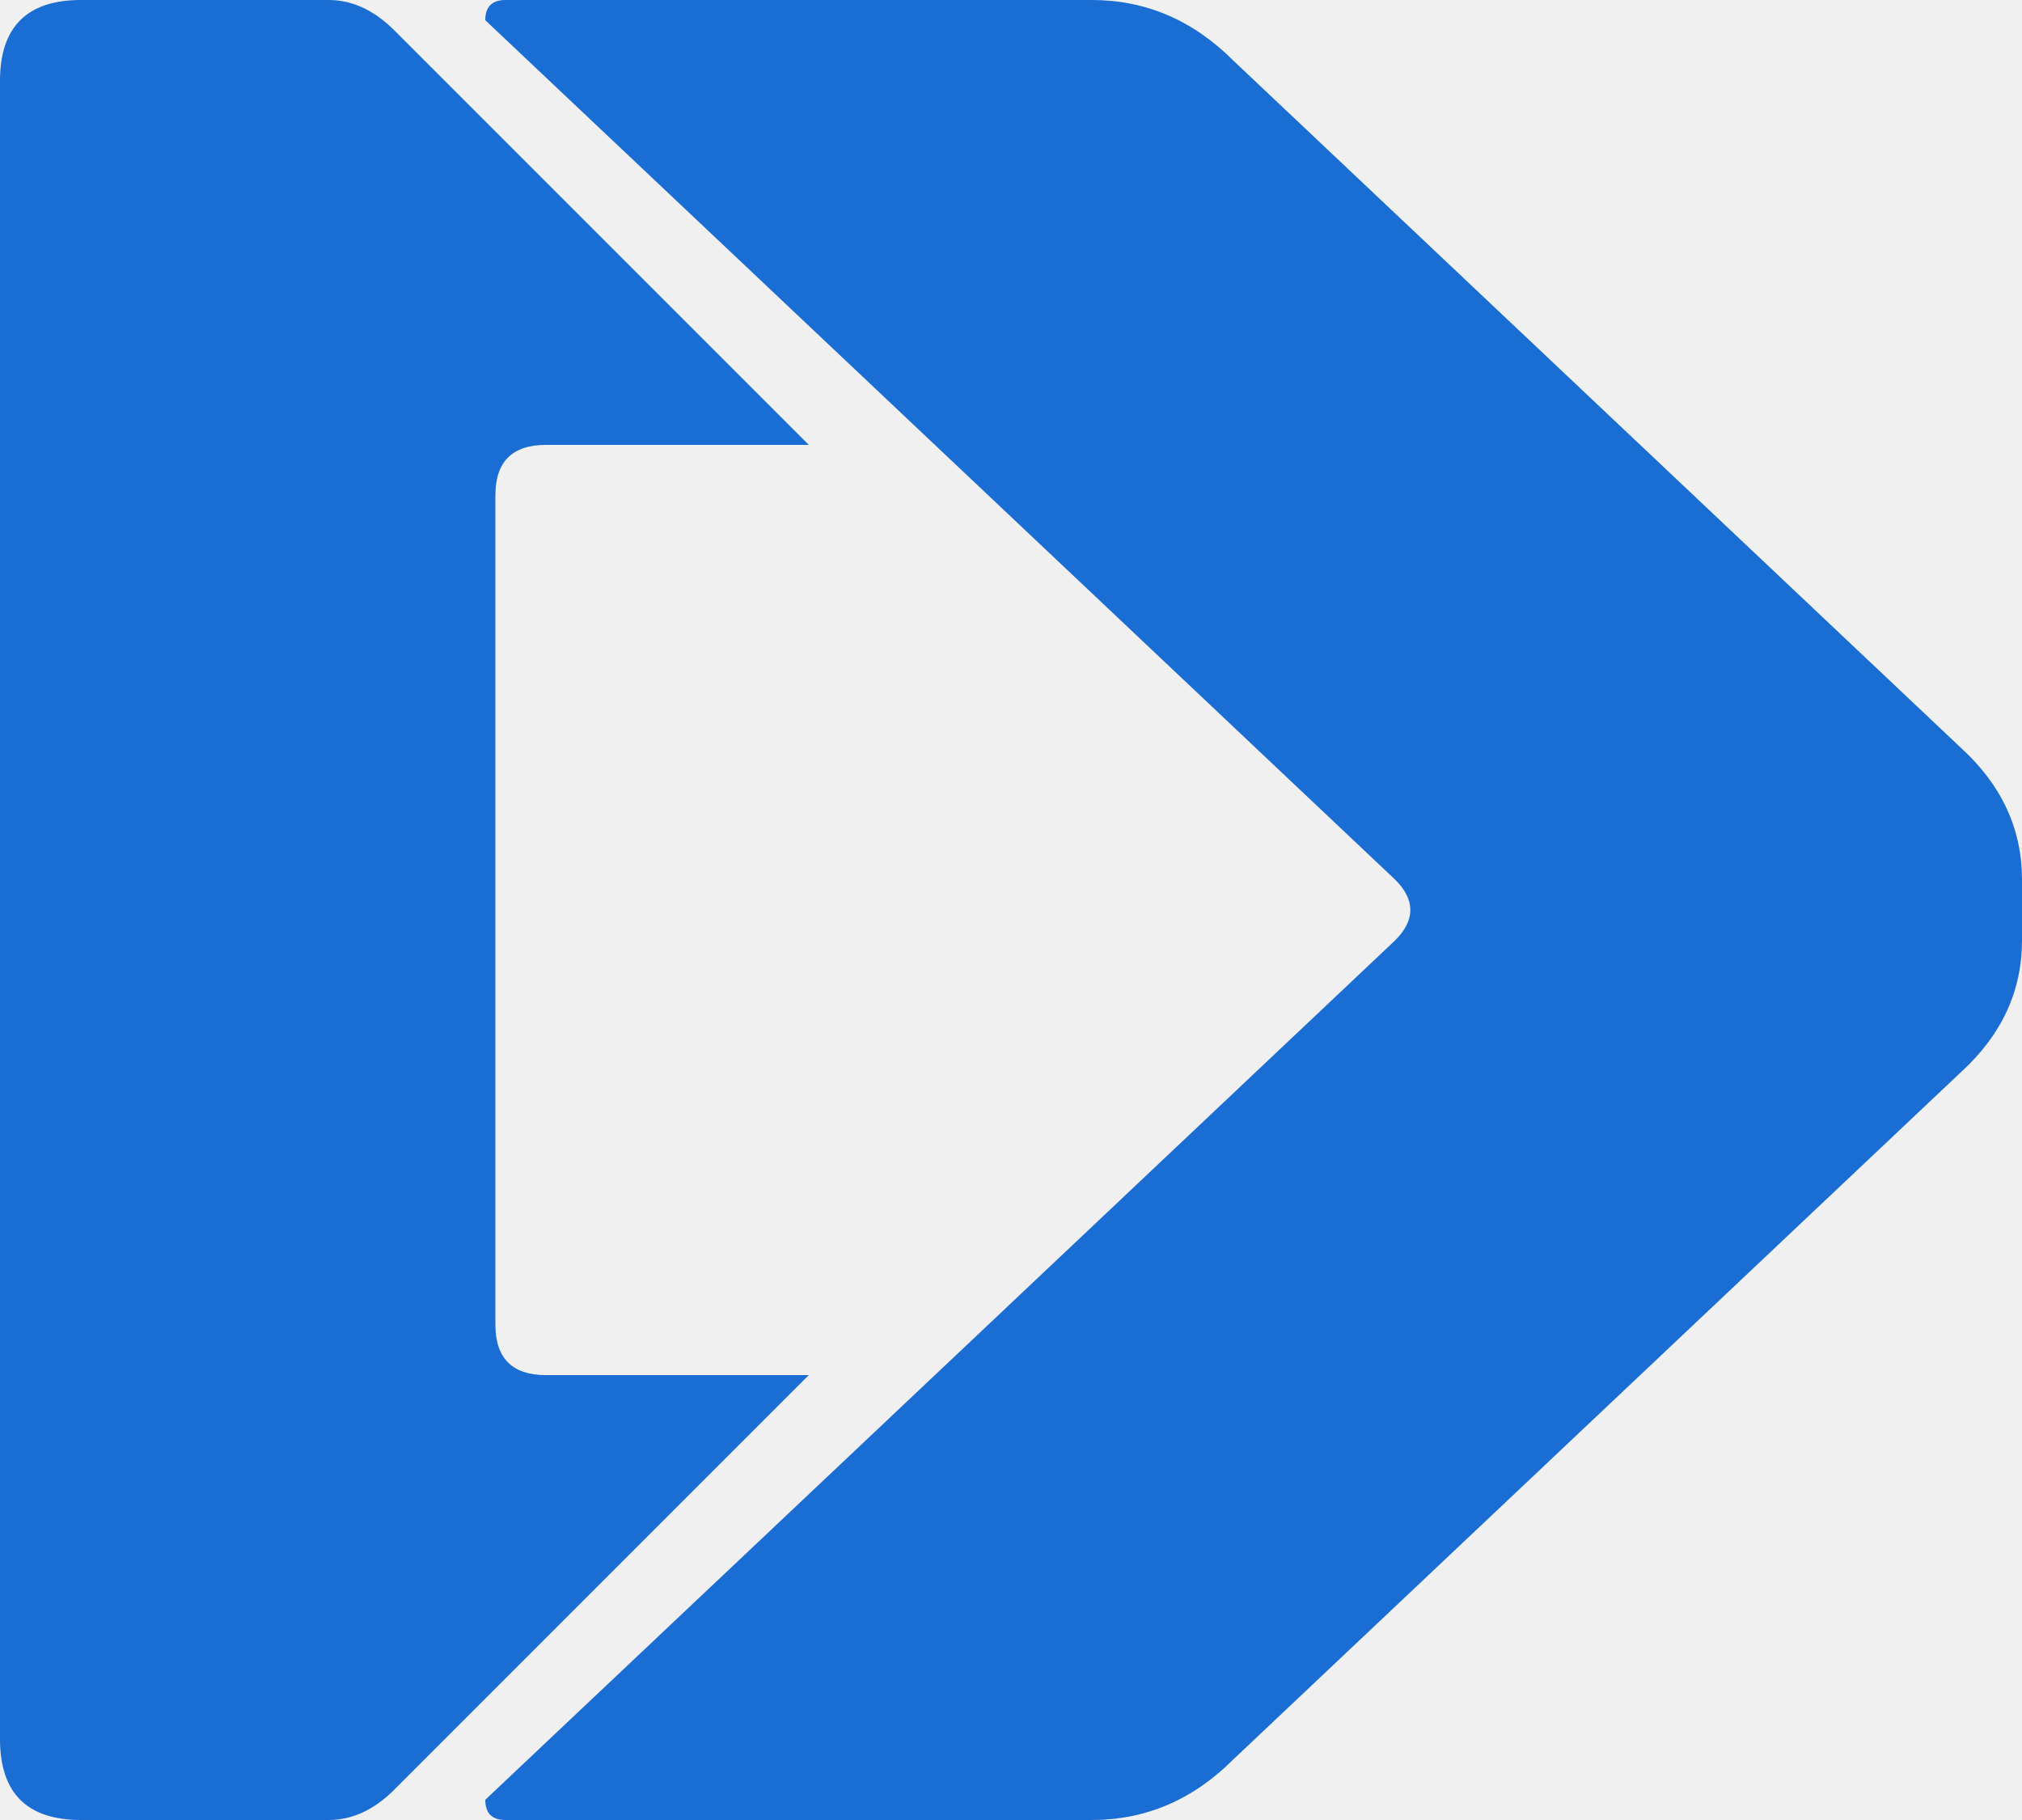
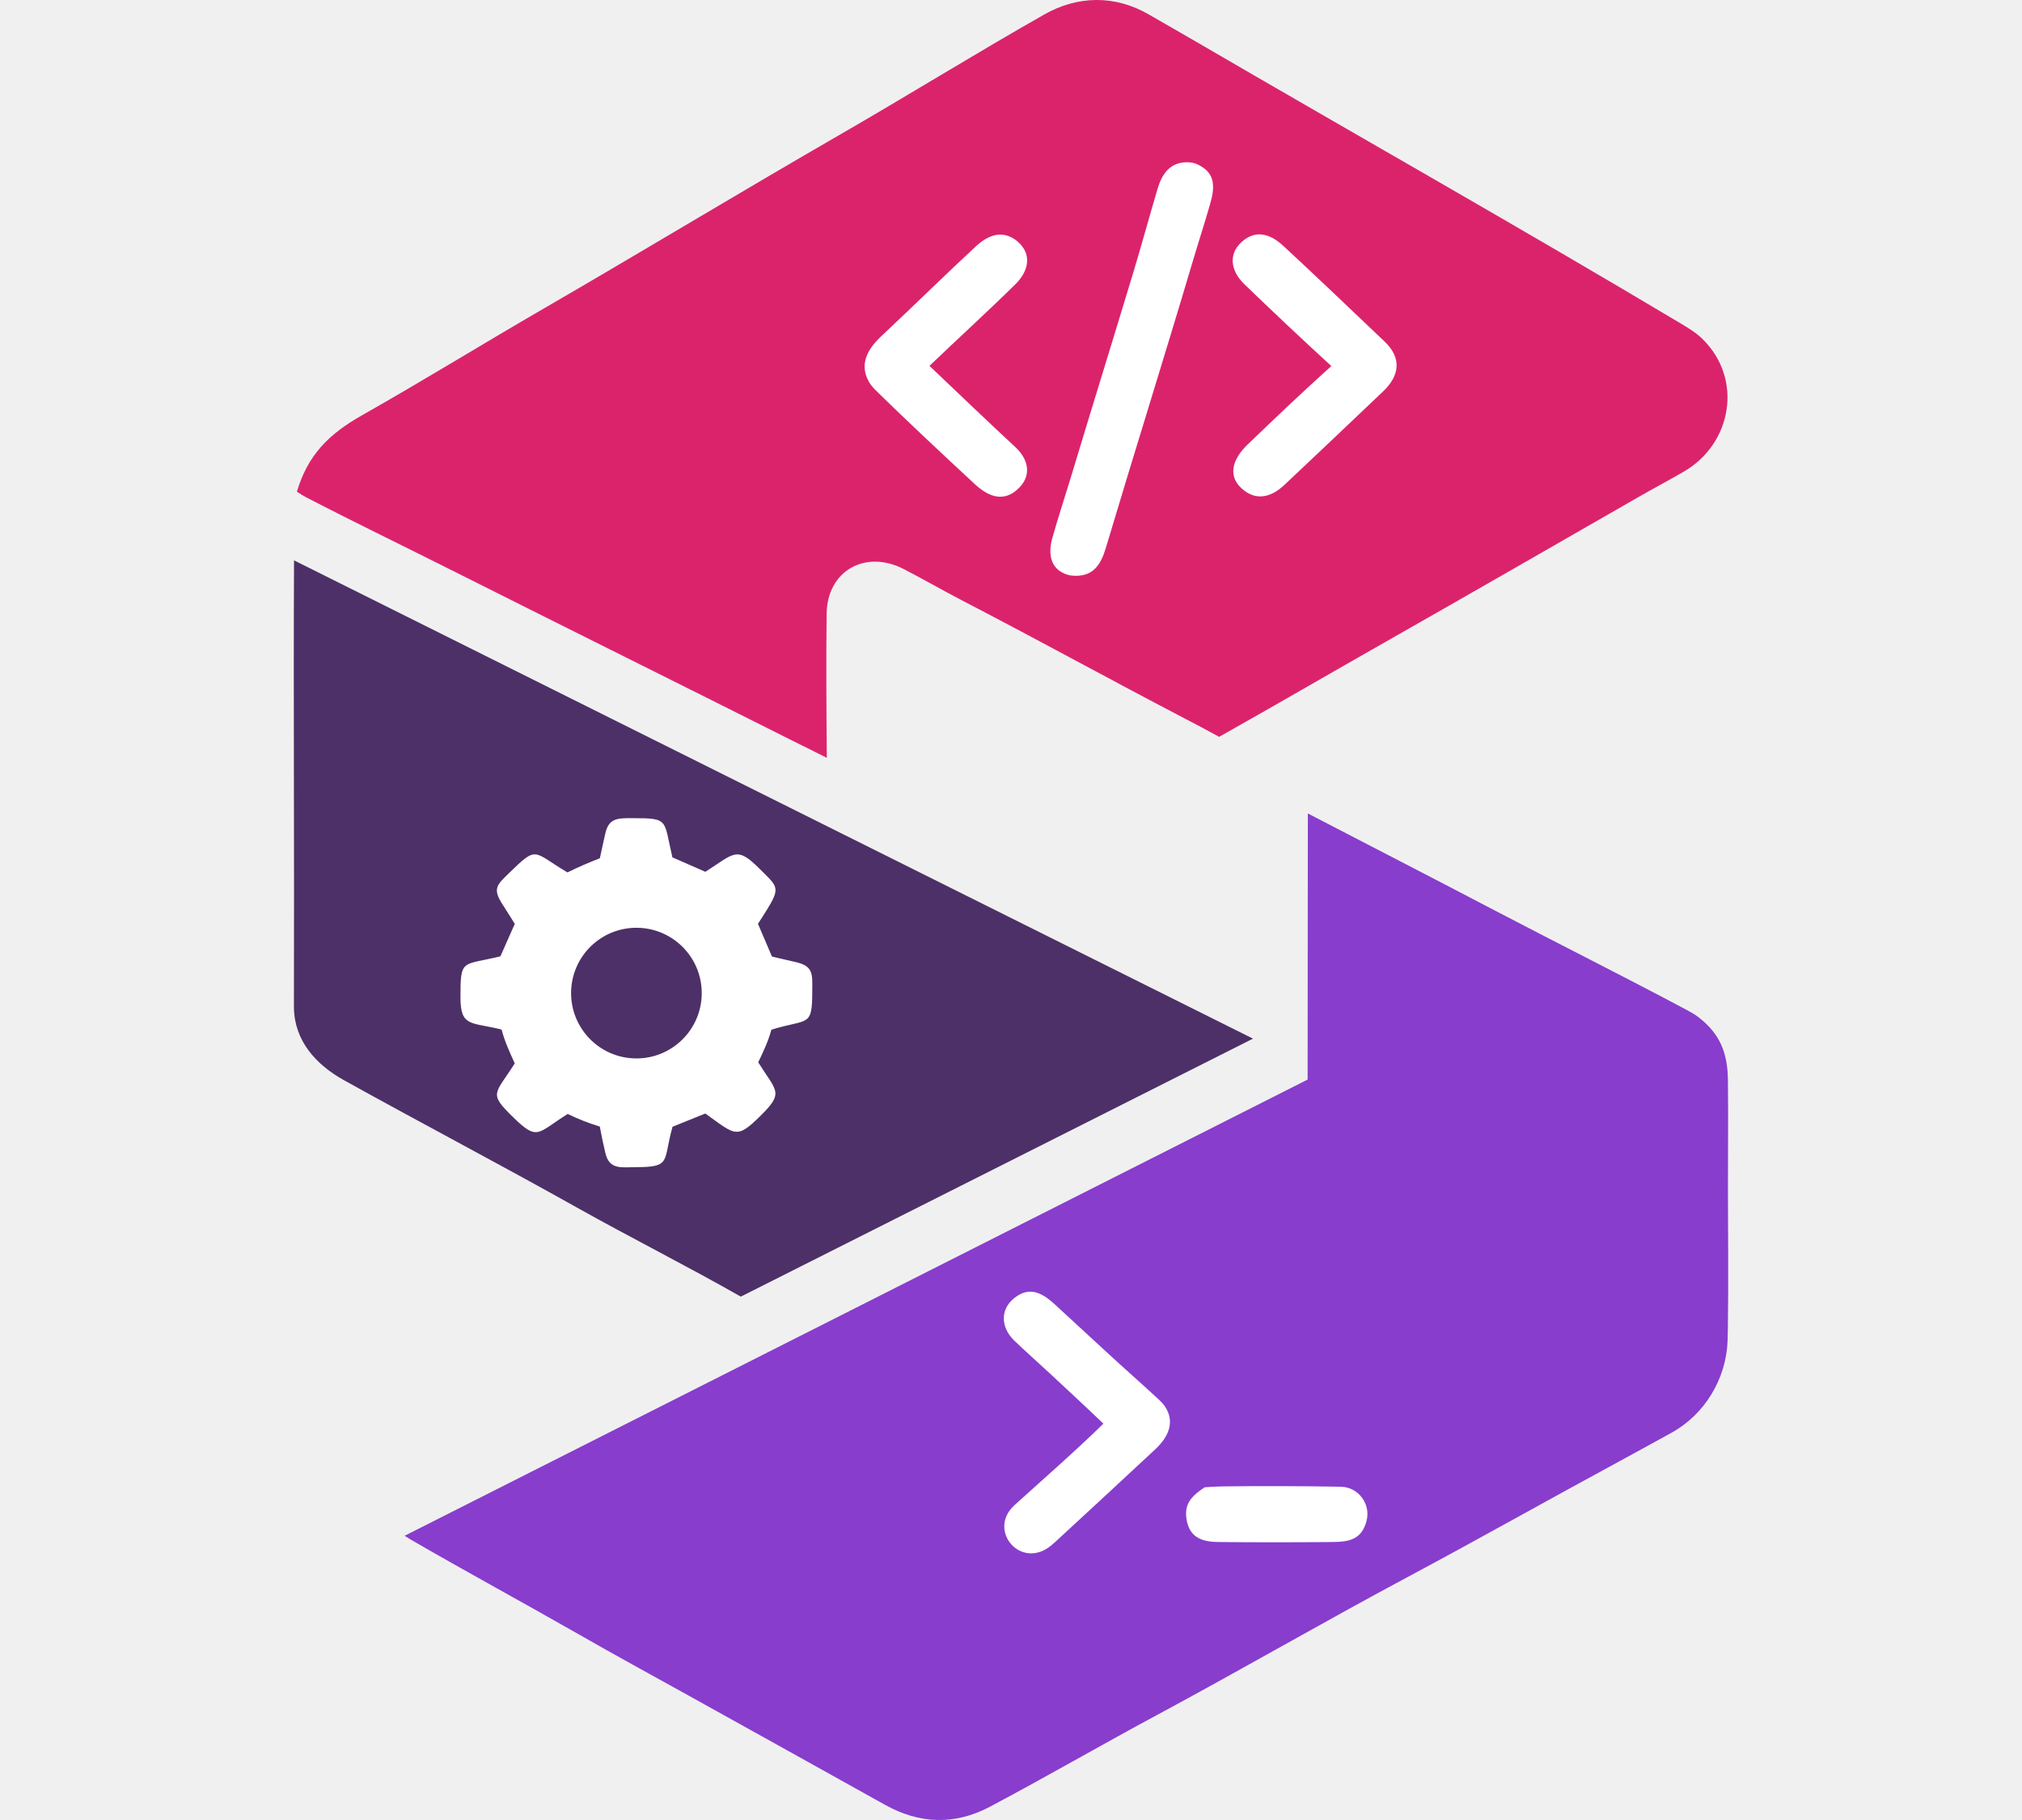
- <svg xmlns="http://www.w3.org/2000/svg" width="400" height="360" viewBox="0 0 400 360">
-   <g fill="#1A6DD2" transform="translate(0 0) scale(1)">
-     <path d="M16 0H65Q72 0 78 6L160 88H108Q98 88 98 98V262Q98 272 108 272H160L78 354Q72 360 65 360H16Q0 360 0 344V16Q0 0 16 0Z" />
-     <path d="M100 0H216Q232 0 244 12L388 148Q400 159 400 174V186Q400 201 388 212L244 348Q232 360 216 360H100Q96 360 96 356L276 186Q282 180 276 174L96 4Q96 0 100 0Z" />
+ <svg xmlns="http://www.w3.org/2000/svg" width="400" height="360" viewBox="0 0 400 360" version="1.1" id="svg2" xml:space="preserve">
+   <defs id="defs2" />
+   <g id="g11" transform="matrix(0.6219204,0,0,0.6219204,-191.8649,-119.1392)">
+     <path fill="#883dcd" d="m 724.511,450.291 c 19.408,10.082 38.865,20.064 58.238,30.213 20.792,10.892 41.823,21.373 62.531,32.415 1.255,0.669 2.457,1.37 3.583,2.243 6.86,5.316 9.158,11.436 9.264,19.837 0.146,11.577 0,23.172 0.01,34.751 0.012,14.734 0.198,29.518 -0.023,44.25 -0.02,1.334 -0.045,2.668 -0.093,4.001 -0.427,12.063 -7.217,23.417 -17.879,29.271 -5.454,2.994 -10.908,6.024 -16.38,8.982 -22.478,12.151 -44.727,24.713 -67.263,36.755 -26.913,14.381 -53.321,29.708 -80.203,44.142 -17.735,9.523 -35.159,19.646 -52.947,29.065 -11.228,5.945 -22.436,5.447 -33.349,-0.632 -20.658,-11.507 -41.323,-23.012 -61.999,-34.482 -11.669,-6.474 -23.419,-12.877 -34.999,-19.502 -17.944,-10.265 -36.147,-20.107 -54.03,-30.47 -0.601,-0.349 -1.183,-0.729 -1.766,-1.108 L 724.44,534.924 Z" id="path2-3" />
+     <path fill="#ffffff" d="m 632.25,603.621 c 4.52,-2.854 8.4,-0.296 11.793,2.822 5.353,4.918 10.712,9.84 16.041,14.783 5.681,5.271 11.543,10.369 17.206,15.649 0.609,0.567 1.196,1.186 1.67,1.873 3.533,5.127 1.06,9.987 -2.958,13.746 -10.254,9.59 -20.585,19.093 -30.899,28.618 -0.692,0.639 -1.384,1.279 -2.104,1.886 -9.7,8.199 -20.601,-4.731 -11.824,-12.692 8.413,-7.631 20.263,-18.006 28.303,-25.945 -5.708,-5.479 -11.505,-10.812 -17.284,-16.21 -3.67,-3.429 -7.496,-6.764 -11.102,-10.248 -4.417,-4.268 -4.735,-10.562 1.158,-14.282 z" id="path3" />
+     <path fill="#ffffff" d="m 691.67,664.603 c 1.872,-0.139 3.703,-0.255 5.579,-0.279 12.229,-0.157 24.527,-0.125 36.753,0.083 0.004,0 1.247,0.035 1.251,0.035 5.417,0.213 9.31,5.526 7.938,10.808 -1.524,5.869 -5.336,6.702 -10.69,6.753 -12.167,0.117 -24.335,0.132 -36.502,0.002 -4.941,-0.053 -8.916,-1.304 -9.99,-6.755 -1.064,-5.403 1.586,-7.886 5.661,-10.647 z" id="path4" />
+     <path fill="#db236c" d="m 402.949,347.944 c 3.425,-11.556 9.989,-18.226 20.67,-24.273 19.486,-11.033 38.565,-22.806 57.942,-34.031 31.418,-18.2 62.49,-37.007 93.941,-55.145 21.815,-12.581 43.243,-25.865 65.136,-38.306 10.651,-6.052 22.505,-6.263 33.27,-0.03 4.922,2.849 9.873,5.654 14.786,8.516 51.48,29.996 103.385,59.3 154.545,89.841 2.444,1.459 4.806,2.897 6.842,4.902 12.978,12.773 9.32,33.336 -6.064,42.199 -4.764,2.744 -9.623,5.327 -14.392,8.063 -26.762,15.353 -53.495,30.747 -80.321,45.988 -17.687,10.048 -35.281,20.282 -53.01,30.249 -3.895,-2.161 -7.865,-4.227 -11.813,-6.289 -23.476,-12.26 -46.693,-25.036 -70.201,-37.225 -6.145,-3.186 -12.136,-6.668 -18.28,-9.833 -12.308,-6.338 -24.392,0.602 -24.558,14.178 -0.188,15.28 -0.066,30.561 0.056,45.841 -3.22,-1.658 -6.489,-3.22 -9.725,-4.847 -35.871,-18.039 -71.86,-35.842 -107.728,-53.885 -16.016,-8.056 -32.192,-15.858 -48.111,-24.095 -1.036,-0.536 -2.019,-1.165 -2.985,-1.818 z" id="path5" />
+     <path fill="#ffffff" d="m 685.75,243.177 c 1.33,-0.038 2.535,0.138 3.748,0.71 5.804,2.736 5.428,7.357 3.919,12.611 -1.754,6.111 -3.726,12.15 -5.533,18.243 -9.028,30.435 -18.562,60.722 -27.645,91.143 -1.469,4.921 -3.744,8.834 -9.489,8.815 -0.924,-0.003 -1.86,-0.072 -2.746,-0.354 -5.542,-1.761 -6.141,-6.778 -4.773,-11.652 1.907,-6.791 4.127,-13.447 6.163,-20.195 6.494,-21.518 13.159,-42.982 19.663,-64.495 2.651,-8.767 5.038,-17.608 7.65,-26.379 1.366,-4.586 3.786,-8.301 9.043,-8.447 z" id="path6" />
+     <path fill="#ffffff" d="m 604.148,307.933 c 9.084,8.635 18.13,17.304 27.317,25.83 3.916,3.634 5.378,8.62 1.318,12.829 -4.849,5.027 -9.86,2.988 -14.278,-1.115 -10.335,-9.599 -21.089,-19.606 -31.228,-29.559 -0.9,-0.884 -1.755,-1.815 -2.381,-2.918 -3.138,-5.538 -0.446,-10.306 3.644,-14.233 0.003,-0.002 1.242,-1.178 1.244,-1.181 9.779,-9.156 19.308,-18.577 29.141,-27.674 3.529,-3.264 7.828,-5.254 12.325,-2.25 0.235,0.157 0.549,0.393 0.778,0.585 4.999,4.182 3.6,9.652 -0.546,13.731 -8.957,8.812 -18.255,17.269 -27.334,25.955 z" id="path7" />
+     <path fill="#ffffff" d="m 704.407,267.75 c 4.368,-3.198 8.748,-1.259 12.235,1.958 9.836,9.075 22.73,21.401 32.341,30.551 5.563,5.298 4.578,10.925 -0.482,15.743 -10.451,9.95 -20.914,19.887 -31.426,29.773 -3.74,3.518 -8.34,5.259 -12.851,1.785 -5.811,-4.476 -3.411,-10.229 1.038,-14.522 8.786,-8.477 17.65,-16.874 26.716,-25.051 -9.343,-8.571 -18.578,-17.257 -27.7,-26.062 -4.424,-4.271 -5.399,-10.127 0.129,-14.175 z" id="path8" />
+     <path fill="#4d3067" d="M 402.028,369.79 707.062,521.908 544.14,603.961 c -17.191,-9.79 -34.899,-18.674 -52.151,-28.347 -24.535,-13.756 -49.454,-26.813 -74.046,-40.469 -8.984,-4.989 -15.827,-12.594 -15.942,-23.145 0,-0.004 -0.004,-1.496 -0.004,-1.5 0.155,-46.902 -0.181,-93.808 0.031,-140.71 z" id="path9" />
+     <path fill="#ffffff" d="m 499.311,464.539 c 0.516,-2.61 1.163,-5.191 1.717,-7.793 1.067,-5.009 3.961,-4.966 8.47,-4.963 12.024,0.008 10.017,0.372 12.889,12.461 l 10.484,4.603 c 9.261,-5.918 9.926,-8.295 17.241,-0.96 5.292,5.306 6.821,5.743 2.762,12.319 -1.074,1.74 -2.138,3.486 -3.272,5.187 l 4.454,10.413 c 2.642,0.646 5.305,1.205 7.947,1.849 5.361,1.307 4.881,4.092 4.873,9.095 -0.02,11.779 -1.254,8.661 -13.009,12.315 -0.954,3.609 -2.571,7.001 -4.186,10.366 5.806,9.324 8.334,9.501 0.75,16.997 -7.672,7.582 -7.943,6.186 -17.577,-0.707 l -10.425,4.207 c -3.108,10.931 -0.225,12.825 -11.429,12.848 -4.867,0.01 -8.66,0.959 -9.946,-4.523 -0.653,-2.78 -1.253,-5.573 -1.76,-8.384 -3.508,-1.057 -6.925,-2.404 -10.215,-4.015 -9.62,6.051 -9.482,8.703 -17.16,1.234 -8.209,-7.987 -6.015,-7.303 0.322,-17.301 -1.6,-3.514 -3.219,-7.039 -4.191,-10.776 -9.737,-2.436 -13.075,-0.7 -13.079,-10.26 -0.005,-12.447 0.46,-10.029 12.704,-13.024 l 4.568,-10.31 c -1.382,-2.347 -2.929,-4.589 -4.341,-6.918 -2.707,-4.466 -1.039,-5.757 2.44,-9.16 9.261,-9.059 7.529,-6.868 18.667,-0.3 3.36,-1.667 6.802,-3.152 10.302,-4.5 z" id="path10" />
+     <path fill="#4d3067" d="m 511.25,486.648 c 11.449,0.172 20.601,9.575 20.463,21.025 -0.137,11.45 -9.513,20.63 -20.963,20.526 -11.499,-0.104 -20.727,-9.528 -20.588,-21.026 0.138,-11.499 9.59,-20.698 21.088,-20.525 z" id="path11" />
  </g>
</svg>
